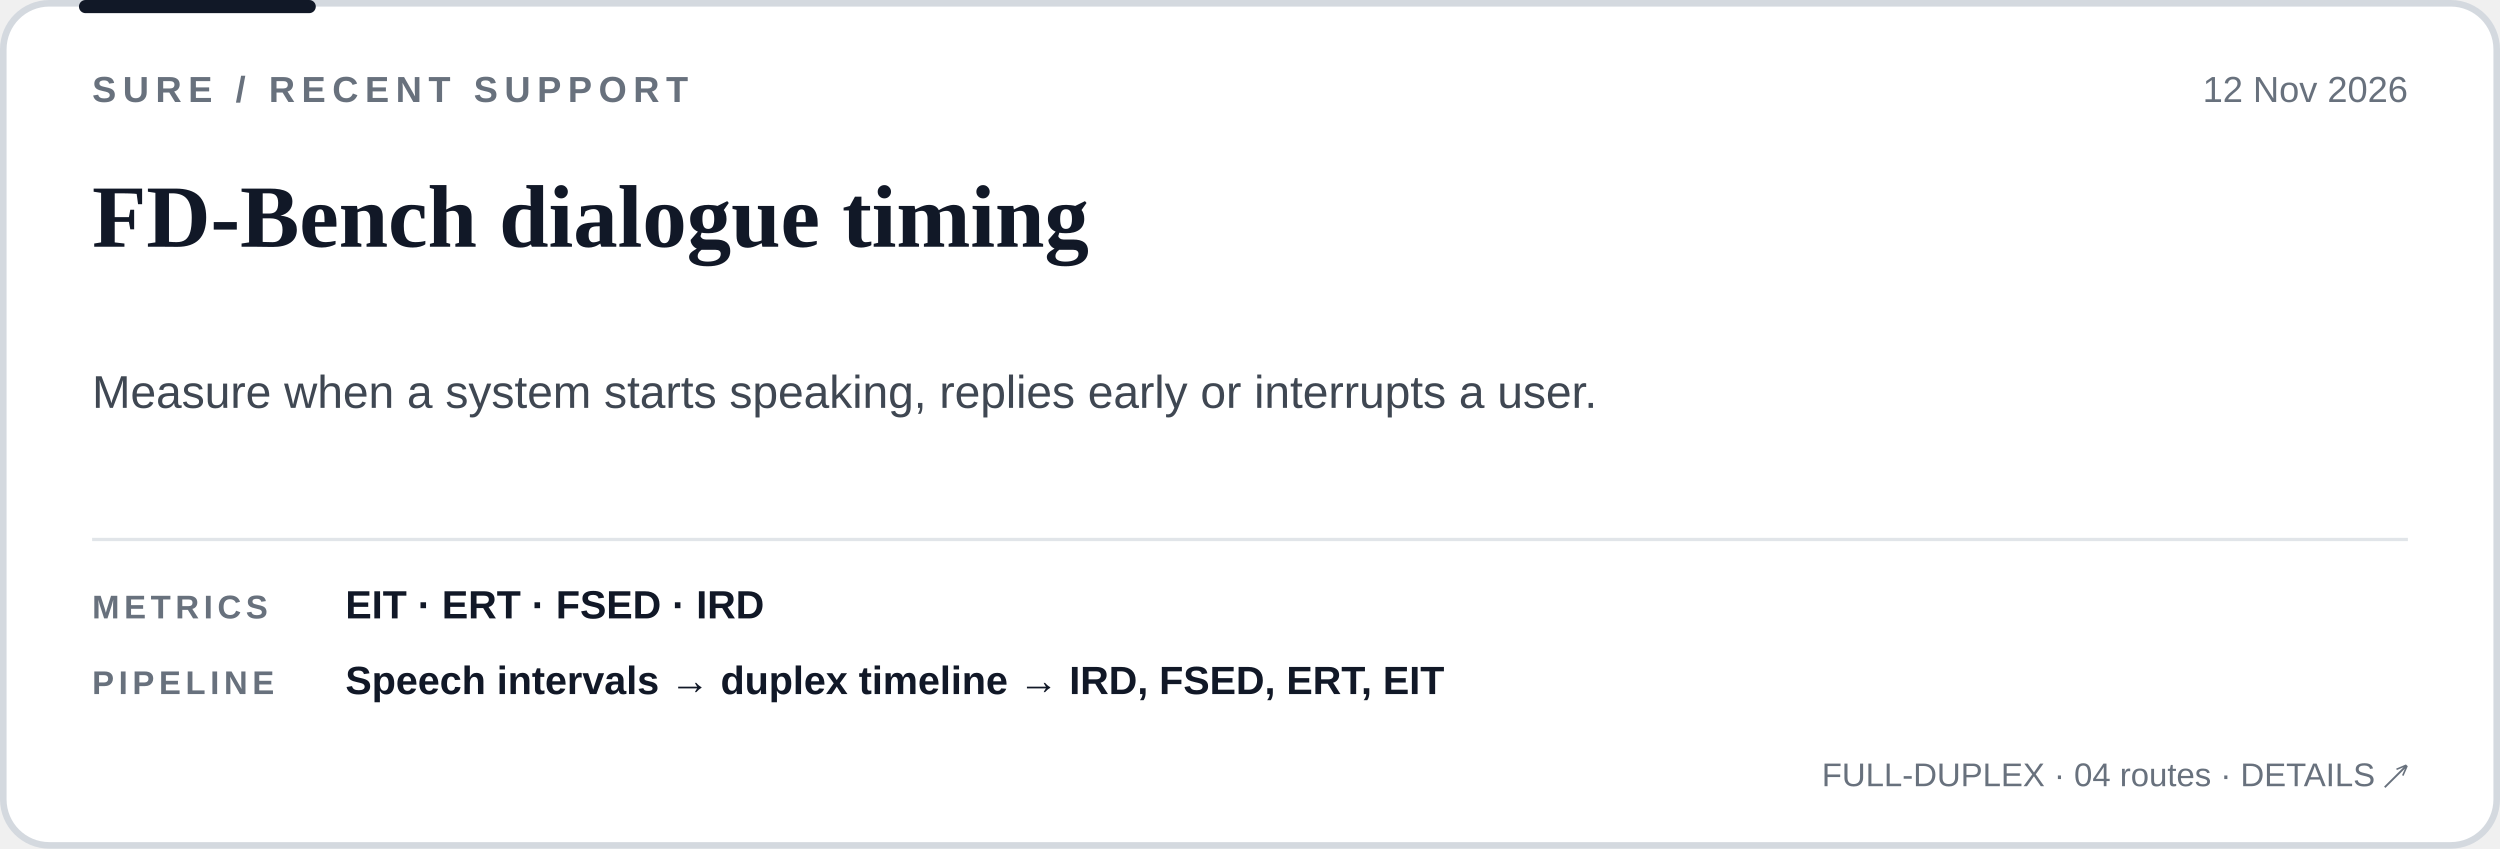
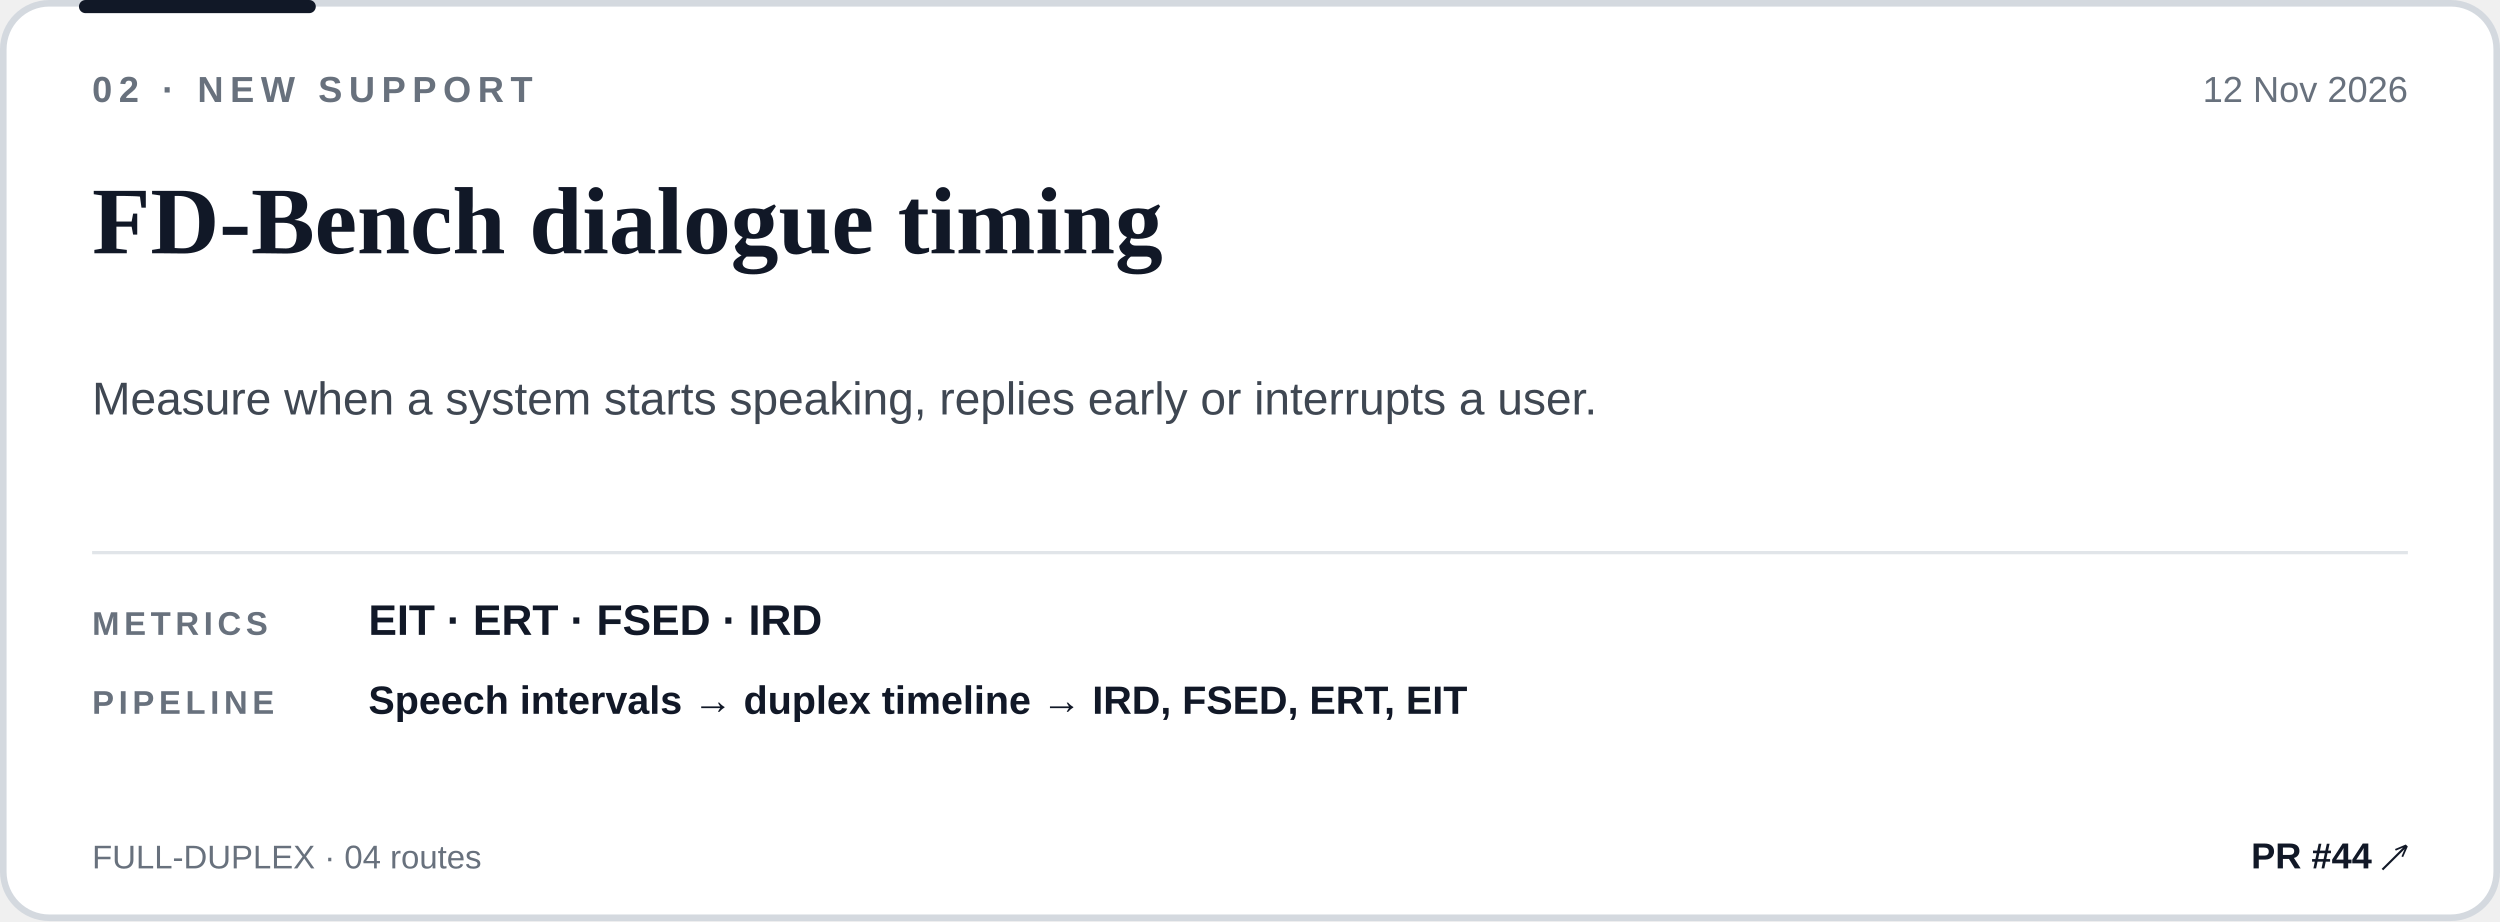
- <svg xmlns="http://www.w3.org/2000/svg" width="760" height="258" viewBox="0 0 760 258" role="img" aria-labelledby="title desc">
-   <rect x="1" y="1" width="758" height="256" rx="14" fill="#ffffff" stroke="#d4d9df" stroke-width="2" />
+ <svg xmlns="http://www.w3.org/2000/svg" width="760" height="280" viewBox="0 0 760 280" role="img" aria-labelledby="title desc">
+   <rect x="1" y="1" width="758" height="278" rx="14" fill="#ffffff" stroke="#d4d9df" stroke-width="2" />
  <rect x="24" y="0" width="72" height="4" rx="2" fill="#111827" />
  <g font-family="Arial, Helvetica, sans-serif">
-     <text x="28" y="31" fill="#68717d" font-size="11" font-weight="700" letter-spacing="2">SURE / RECENT SUPPORT</text>
+     <text x="28" y="31" fill="#68717d" font-size="11" font-weight="700" letter-spacing="2">02 · NEW SUPPORT</text>
    <text x="732" y="31" text-anchor="end" fill="#68717d" font-size="11">12 Nov 2026</text>
-     <text x="28" y="75" fill="#111827" font-family="Georgia,Times New Roman,serif" font-size="27" font-weight="700">FD-Bench dialogue timing</text>
-     <text x="28" y="124" fill="#3f4752" font-family="Arial,sans-serif" font-size="14" font-weight="400">Measure when a system starts speaking, replies early or interrupts a user.</text>
-     <line x1="28" y1="164" x2="732" y2="164" stroke="#e1e5e9" />
-     <text x="28" y="188" fill="#68717d" font-size="10" font-weight="700" letter-spacing="1.4">METRICS</text>
-     <text x="105" y="188" fill="#111827" font-size="12" font-weight="700">EIT · ERT · FSED · IRD</text>
-     <text x="28" y="211" fill="#68717d" font-size="10" font-weight="700" letter-spacing="1.4">PIPELINE</text>
-     <text x="105" y="211" fill="#111827" font-family="Arial,sans-serif" font-size="12" font-weight="600">Speech intervals → duplex timeline → IRD, FSED, ERT, EIT</text>
-     <text x="732" y="239" text-anchor="end" fill="#68717d" font-size="10">FULL-DUPLEX · 04 routes · DETAILS ↗</text>
+     <text x="28" y="77" fill="#111827" font-family="Georgia,Times New Roman,serif" font-size="29" font-weight="700">FD-Bench dialogue timing</text>
+     <text x="28" y="126" fill="#3f4752" font-family="Arial,sans-serif" font-size="14" font-weight="400">Measure when a system starts speaking, replies early or interrupts a user.</text>
+     <line x1="28" y1="168" x2="732" y2="168" stroke="#e1e5e9" />
+     <text x="28" y="193" fill="#68717d" font-size="10" font-weight="700" letter-spacing="1.4">METRICS</text>
+     <text x="112" y="193" fill="#111827" font-size="13" font-weight="700">EIT · ERT · FSED · IRD</text>
+     <text x="28" y="217" fill="#68717d" font-size="10" font-weight="700" letter-spacing="1.4">PIPELINE</text>
+     <text x="112" y="217" fill="#111827" font-family="Arial,sans-serif" font-size="12" font-weight="600">Speech intervals → duplex timeline → IRD, FSED, ERT, EIT</text>
+     <text x="28" y="264" fill="#68717d" font-size="10">FULL-DUPLEX · 04 routes</text>
+     <text x="732" y="264" text-anchor="end" fill="#111827" font-size="11" font-weight="700">PR #44 ↗</text>
  </g>
</svg>
